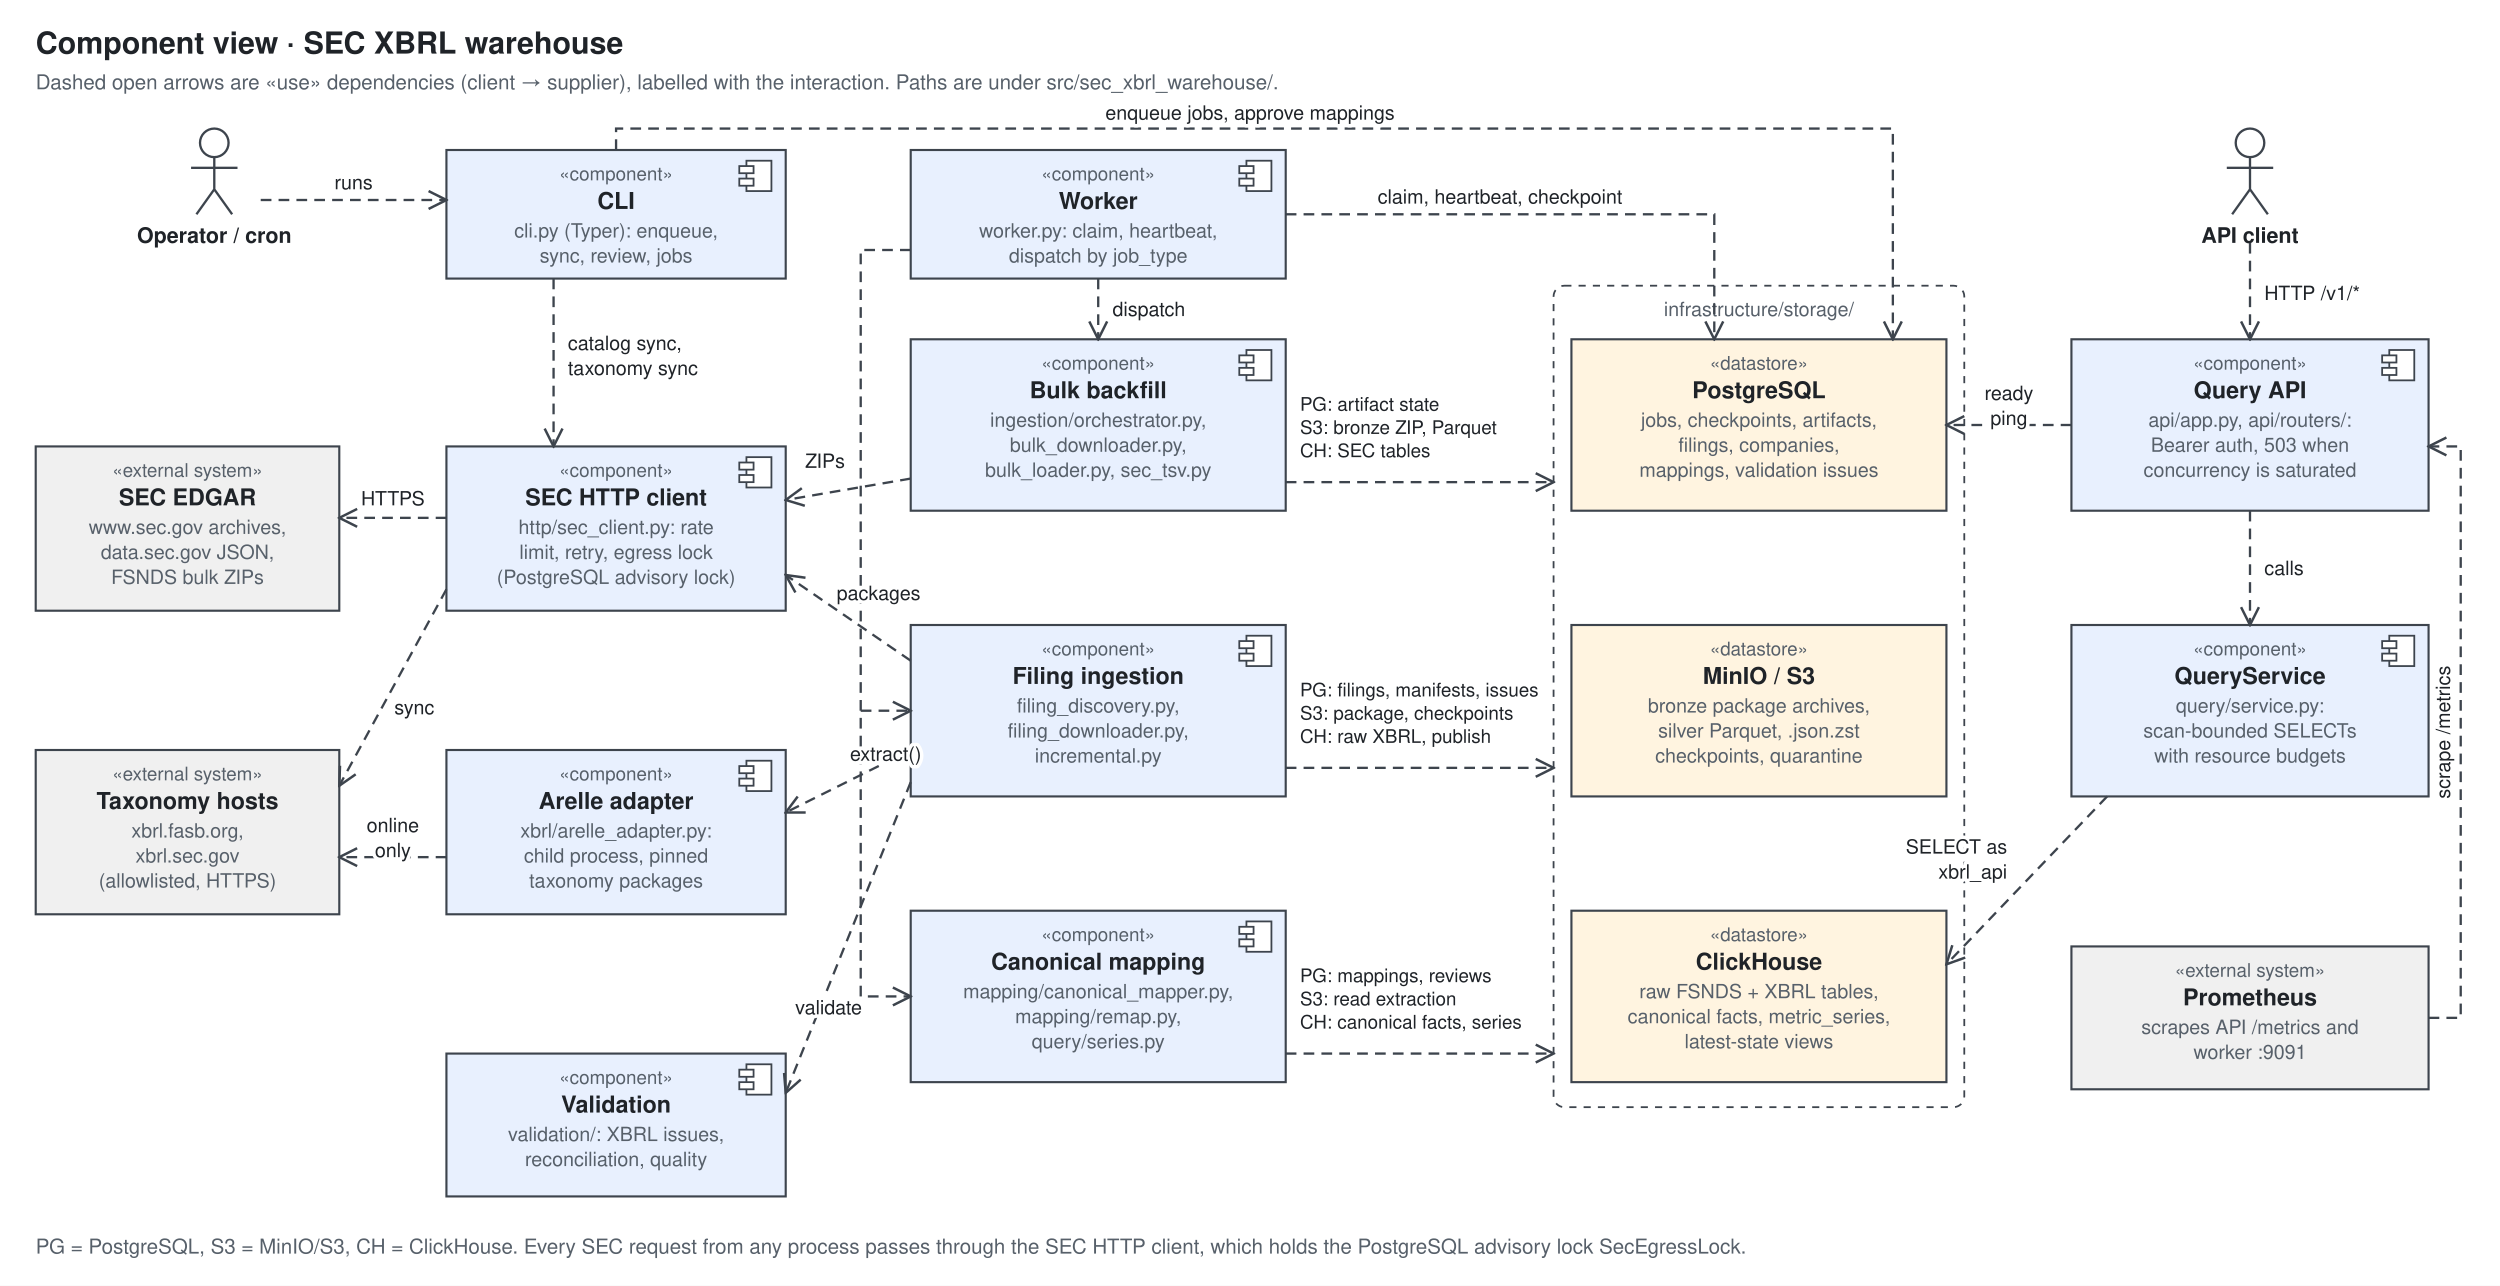
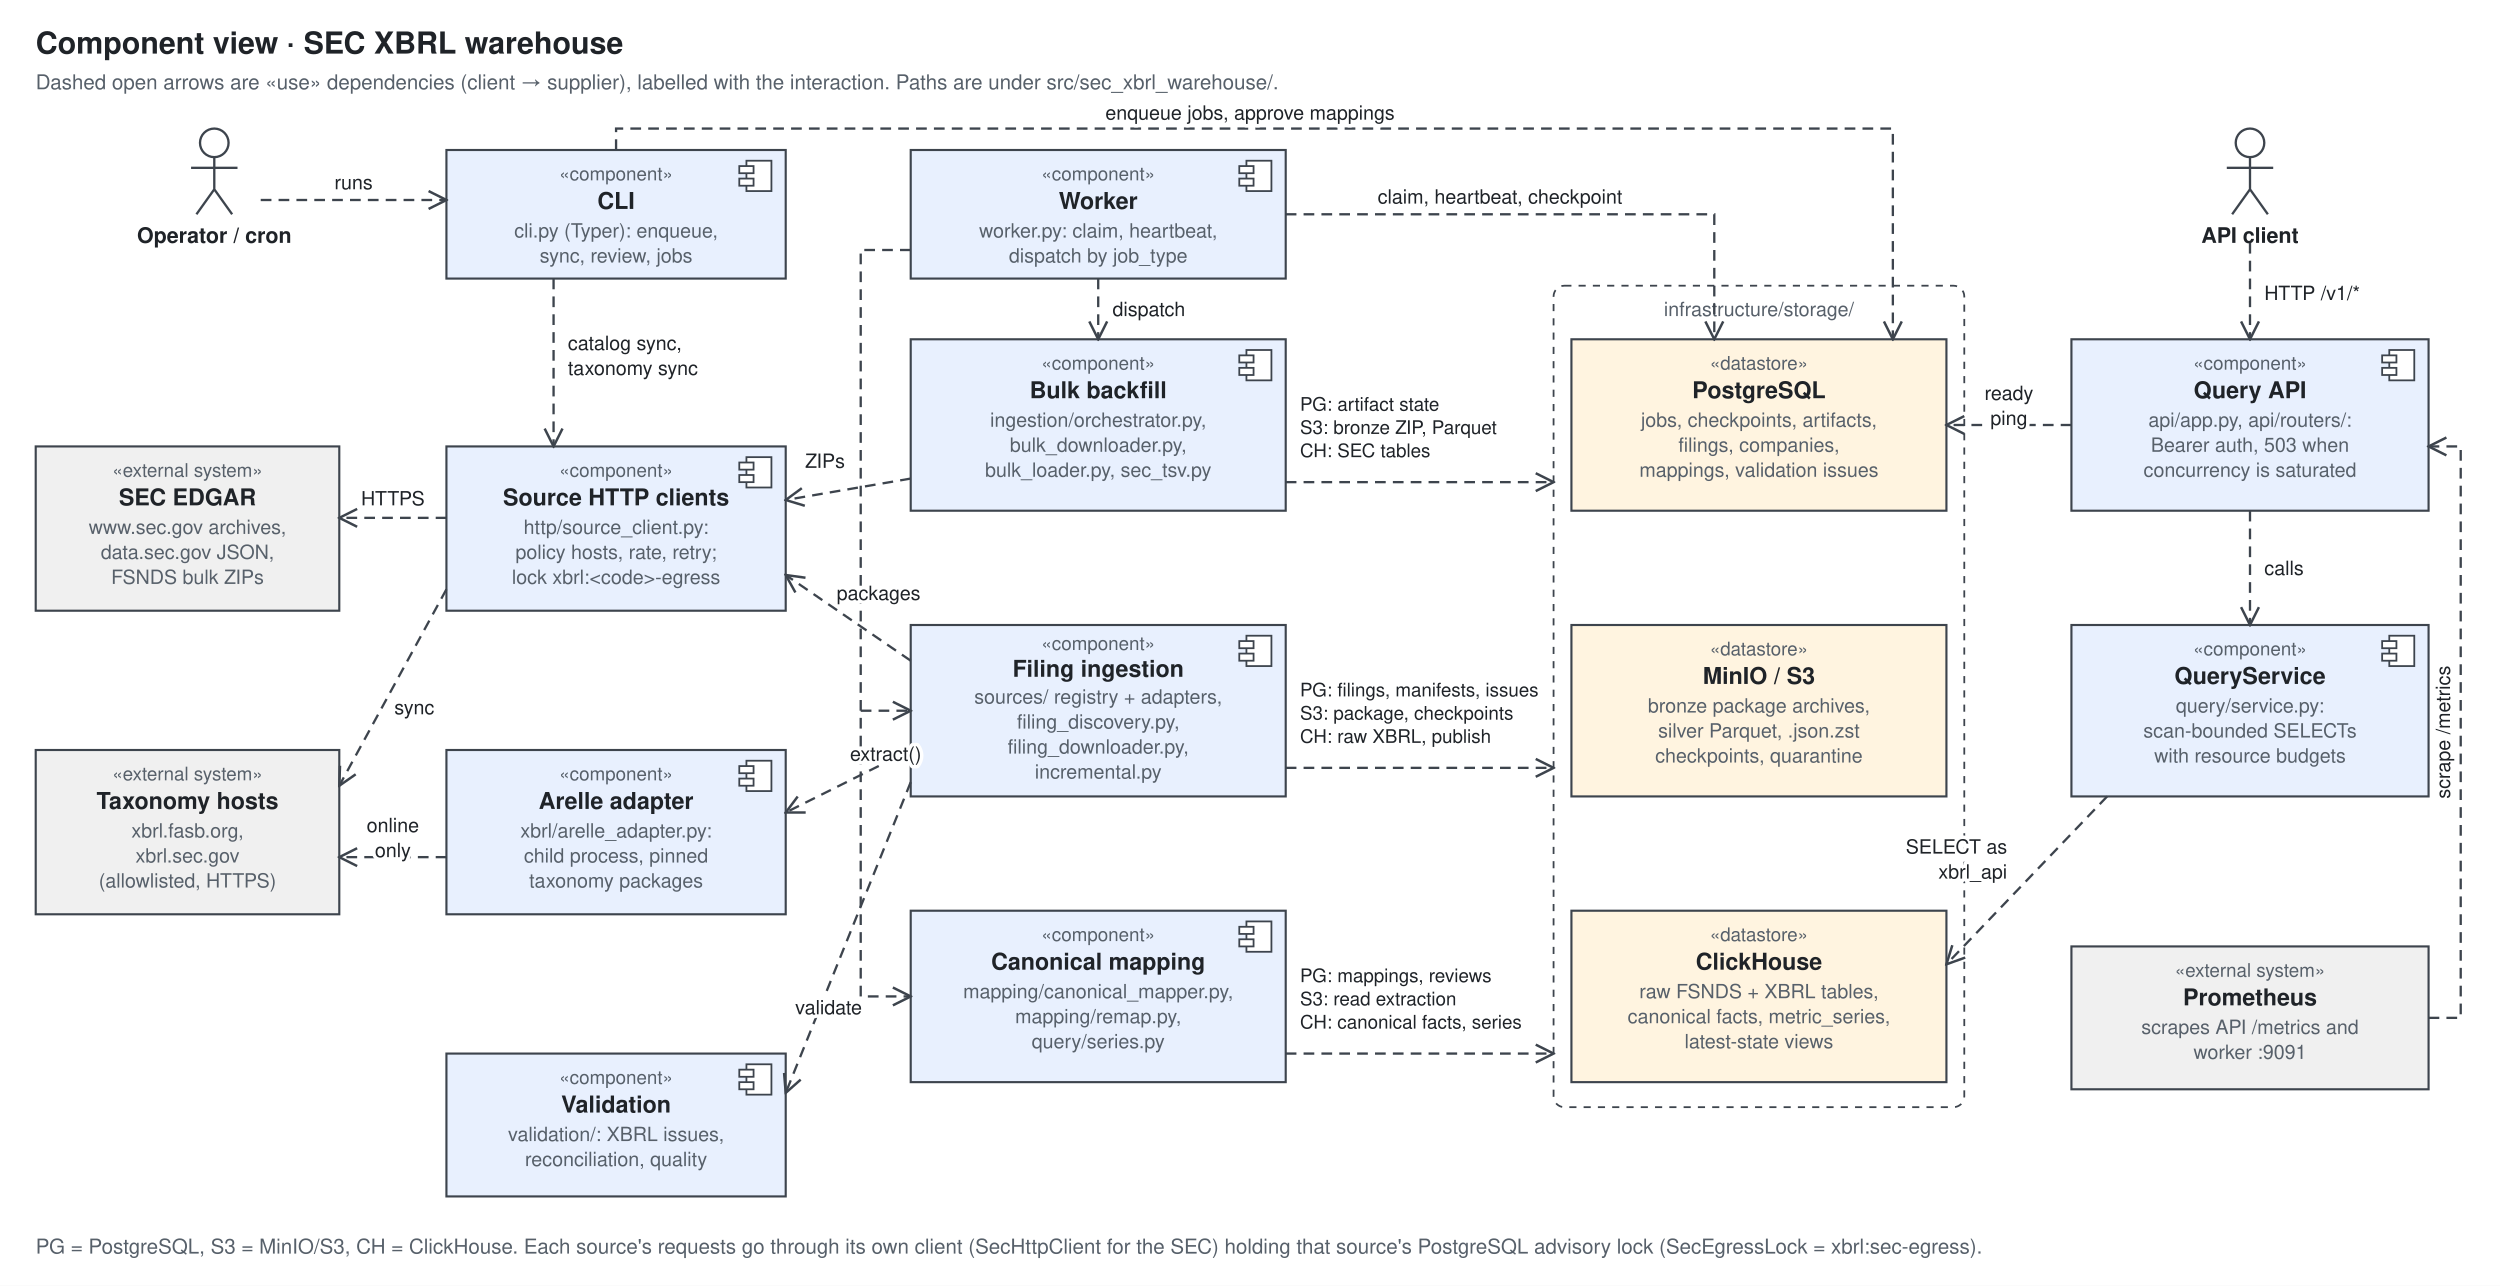
<svg xmlns="http://www.w3.org/2000/svg" viewBox="0 0 1400 720" width="1400" height="720" role="img" aria-labelledby="t d">
  <defs>
    <marker id="open" viewBox="0 0 12 12" refX="11" refY="6" markerWidth="12" markerHeight="12" markerUnits="userSpaceOnUse" orient="auto-start-reverse">
      <path d="M1,1 L11,6 L1,11" fill="none" stroke="#3d444d" stroke-width="1.4" />
    </marker>
    <marker id="filled" viewBox="0 0 12 12" refX="11" refY="6" markerWidth="11" markerHeight="11" markerUnits="userSpaceOnUse" orient="auto-start-reverse">
      <path d="M1,1 L11,6 L1,11 Z" fill="#3d444d" />
    </marker>
    <marker id="diamond" viewBox="0 0 16 10" refX="1" refY="5" markerWidth="16" markerHeight="10" markerUnits="userSpaceOnUse" orient="auto-start-reverse">
      <path d="M1,5 L8,1 L15,5 L8,9 Z" fill="#3d444d" />
    </marker>
  </defs>
  <style>
text { font-family: -apple-system, 'Segoe UI', Helvetica, Arial, sans-serif; fill: #1f2328; }
.m { fill: #57606a; }
.halo { paint-order: stroke; stroke: #ffffff; stroke-width: 4px; stroke-linejoin: round; }
</style>
  <rect width="1400" height="720" fill="#ffffff" />
  <text x="20" y="30" font-size="17" text-anchor="start" font-weight="600">Component view · SEC XBRL warehouse</text>
  <text x="20" y="50" font-size="11.5" text-anchor="start" class="m">Dashed open arrows are «use» dependencies (client → supplier), labelled with the interaction. Paths are under src/sec_xbrl_warehouse/.</text>
  <circle cx="120" cy="80" r="8" fill="#ffffff" stroke="#3d444d" stroke-width="1.3" />
  <path d="M120,88 L120,106 M107,94 L133,94 M120,106 L110,120 M120,106 L130,120" fill="none" stroke="#3d444d" stroke-width="1.3" />
  <text x="120" y="136" font-size="12" text-anchor="middle" font-weight="600">Operator / cron</text>
  <rect x="250" y="84" width="190" height="72" rx="0" fill="#e8f0fe" stroke="#3d444d" stroke-width="1.2" />
  <text x="345.0" y="101" font-size="10.5" text-anchor="middle" class="m">«component»</text>
  <text x="345.0" y="117" font-size="13" text-anchor="middle" font-weight="600">CLI</text>
  <text x="345.0" y="133" font-size="11" text-anchor="middle" class="m">cli.py (Typer): enqueue,</text>
  <text x="345.0" y="147" font-size="11" text-anchor="middle" class="m">sync, review, jobs</text>
  <rect x="418" y="90" width="14" height="17" rx="0" fill="#ffffff" stroke="#3d444d" stroke-width="1" />
  <rect x="414" y="93" width="8" height="4" rx="0" fill="#ffffff" stroke="#3d444d" stroke-width="1" />
  <rect x="414" y="100" width="8" height="4" rx="0" fill="#ffffff" stroke="#3d444d" stroke-width="1" />
  <rect x="510" y="84" width="210" height="72" rx="0" fill="#e8f0fe" stroke="#3d444d" stroke-width="1.2" />
  <text x="615.0" y="101" font-size="10.5" text-anchor="middle" class="m">«component»</text>
  <text x="615.0" y="117" font-size="13" text-anchor="middle" font-weight="600">Worker</text>
  <text x="615.0" y="133" font-size="11" text-anchor="middle" class="m">worker.py: claim, heartbeat,</text>
  <text x="615.0" y="147" font-size="11" text-anchor="middle" class="m">dispatch by job_type</text>
  <rect x="698" y="90" width="14" height="17" rx="0" fill="#ffffff" stroke="#3d444d" stroke-width="1" />
  <rect x="694" y="93" width="8" height="4" rx="0" fill="#ffffff" stroke="#3d444d" stroke-width="1" />
  <rect x="694" y="100" width="8" height="4" rx="0" fill="#ffffff" stroke="#3d444d" stroke-width="1" />
  <path d="M146,112 L250,112" fill="none" stroke="#3d444d" stroke-width="1.3" stroke-dasharray="6 4" marker-end="url(#open)" />
  <text x="198" y="106" font-size="11" text-anchor="middle" class="halo">runs</text>
  <rect x="20" y="250" width="170" height="92" rx="0" fill="#f0f0f0" stroke="#3d444d" stroke-width="1.2" />
  <text x="105.0" y="267" font-size="10.5" text-anchor="middle" class="m">«external system»</text>
  <text x="105.0" y="283" font-size="13" text-anchor="middle" font-weight="600">SEC EDGAR</text>
  <text x="105.0" y="299" font-size="11" text-anchor="middle" class="m">www.sec.gov archives,</text>
  <text x="105.0" y="313" font-size="11" text-anchor="middle" class="m">data.sec.gov JSON,</text>
  <text x="105.0" y="327" font-size="11" text-anchor="middle" class="m">FSNDS bulk ZIPs</text>
  <rect x="20" y="420" width="170" height="92" rx="0" fill="#f0f0f0" stroke="#3d444d" stroke-width="1.2" />
  <text x="105.0" y="437" font-size="10.5" text-anchor="middle" class="m">«external system»</text>
  <text x="105.0" y="453" font-size="13" text-anchor="middle" font-weight="600">Taxonomy hosts</text>
  <text x="105.0" y="469" font-size="11" text-anchor="middle" class="m">xbrl.fasb.org,</text>
  <text x="105.0" y="483" font-size="11" text-anchor="middle" class="m">xbrl.sec.gov</text>
  <text x="105.0" y="497" font-size="11" text-anchor="middle" class="m">(allowlisted, HTTPS)</text>
  <rect x="250" y="250" width="190" height="92" rx="0" fill="#e8f0fe" stroke="#3d444d" stroke-width="1.2" />
  <text x="345.0" y="267" font-size="10.5" text-anchor="middle" class="m">«component»</text>
-   <text x="345.0" y="283" font-size="13" text-anchor="middle" font-weight="600">SEC HTTP client</text>
-   <text x="345.0" y="299" font-size="11" text-anchor="middle" class="m">http/sec_client.py: rate</text>
-   <text x="345.0" y="313" font-size="11" text-anchor="middle" class="m">limit, retry, egress lock</text>
-   <text x="345.0" y="327" font-size="11" text-anchor="middle" class="m">(PostgreSQL advisory lock)</text>
+   <text x="345.0" y="283" font-size="13" text-anchor="middle" font-weight="600">Source HTTP clients</text>
+   <text x="345.0" y="299" font-size="11" text-anchor="middle" class="m">http/source_client.py:</text>
+   <text x="345.0" y="313" font-size="11" text-anchor="middle" class="m">policy hosts, rate, retry;</text>
+   <text x="345.0" y="327" font-size="11" text-anchor="middle" class="m">lock xbrl:&lt;code&gt;-egress</text>
  <rect x="418" y="256" width="14" height="17" rx="0" fill="#ffffff" stroke="#3d444d" stroke-width="1" />
  <rect x="414" y="259" width="8" height="4" rx="0" fill="#ffffff" stroke="#3d444d" stroke-width="1" />
  <rect x="414" y="266" width="8" height="4" rx="0" fill="#ffffff" stroke="#3d444d" stroke-width="1" />
  <rect x="250" y="420" width="190" height="92" rx="0" fill="#e8f0fe" stroke="#3d444d" stroke-width="1.2" />
  <text x="345.0" y="437" font-size="10.5" text-anchor="middle" class="m">«component»</text>
  <text x="345.0" y="453" font-size="13" text-anchor="middle" font-weight="600">Arelle adapter</text>
  <text x="345.0" y="469" font-size="11" text-anchor="middle" class="m">xbrl/arelle_adapter.py:</text>
  <text x="345.0" y="483" font-size="11" text-anchor="middle" class="m">child process, pinned</text>
  <text x="345.0" y="497" font-size="11" text-anchor="middle" class="m">taxonomy packages</text>
  <rect x="418" y="426" width="14" height="17" rx="0" fill="#ffffff" stroke="#3d444d" stroke-width="1" />
  <rect x="414" y="429" width="8" height="4" rx="0" fill="#ffffff" stroke="#3d444d" stroke-width="1" />
  <rect x="414" y="436" width="8" height="4" rx="0" fill="#ffffff" stroke="#3d444d" stroke-width="1" />
  <rect x="250" y="590" width="190" height="80" rx="0" fill="#e8f0fe" stroke="#3d444d" stroke-width="1.2" />
  <text x="345.0" y="607" font-size="10.5" text-anchor="middle" class="m">«component»</text>
  <text x="345.0" y="623" font-size="13" text-anchor="middle" font-weight="600">Validation</text>
  <text x="345.0" y="639" font-size="11" text-anchor="middle" class="m">validation/: XBRL issues,</text>
  <text x="345.0" y="653" font-size="11" text-anchor="middle" class="m">reconciliation, quality</text>
  <rect x="418" y="596" width="14" height="17" rx="0" fill="#ffffff" stroke="#3d444d" stroke-width="1" />
  <rect x="414" y="599" width="8" height="4" rx="0" fill="#ffffff" stroke="#3d444d" stroke-width="1" />
  <rect x="414" y="606" width="8" height="4" rx="0" fill="#ffffff" stroke="#3d444d" stroke-width="1" />
  <rect x="510" y="190" width="210" height="96" rx="0" fill="#e8f0fe" stroke="#3d444d" stroke-width="1.2" />
  <text x="615.0" y="207" font-size="10.5" text-anchor="middle" class="m">«component»</text>
  <text x="615.0" y="223" font-size="13" text-anchor="middle" font-weight="600">Bulk backfill</text>
  <text x="615.0" y="239" font-size="11" text-anchor="middle" class="m">ingestion/orchestrator.py,</text>
  <text x="615.0" y="253" font-size="11" text-anchor="middle" class="m">bulk_downloader.py,</text>
  <text x="615.0" y="267" font-size="11" text-anchor="middle" class="m">bulk_loader.py, sec_tsv.py</text>
  <rect x="698" y="196" width="14" height="17" rx="0" fill="#ffffff" stroke="#3d444d" stroke-width="1" />
  <rect x="694" y="199" width="8" height="4" rx="0" fill="#ffffff" stroke="#3d444d" stroke-width="1" />
  <rect x="694" y="206" width="8" height="4" rx="0" fill="#ffffff" stroke="#3d444d" stroke-width="1" />
  <rect x="510" y="350" width="210" height="96" rx="0" fill="#e8f0fe" stroke="#3d444d" stroke-width="1.2" />
-   <text x="615.0" y="367" font-size="10.5" text-anchor="middle" class="m">«component»</text>
-   <text x="615.0" y="383" font-size="13" text-anchor="middle" font-weight="600">Filing ingestion</text>
-   <text x="615.0" y="399" font-size="11" text-anchor="middle" class="m">filing_discovery.py,</text>
-   <text x="615.0" y="413" font-size="11" text-anchor="middle" class="m">filing_downloader.py,</text>
-   <text x="615.0" y="427" font-size="11" text-anchor="middle" class="m">incremental.py</text>
+   <text x="615.0" y="364" font-size="10.5" text-anchor="middle" class="m">«component»</text>
+   <text x="615.0" y="379" font-size="13" text-anchor="middle" font-weight="600">Filing ingestion</text>
+   <text x="615.0" y="394" font-size="11" text-anchor="middle" class="m">sources/ registry + adapters,</text>
+   <text x="615.0" y="408" font-size="11" text-anchor="middle" class="m">filing_discovery.py,</text>
+   <text x="615.0" y="422" font-size="11" text-anchor="middle" class="m">filing_downloader.py,</text>
+   <text x="615.0" y="436" font-size="11" text-anchor="middle" class="m">incremental.py</text>
  <rect x="698" y="356" width="14" height="17" rx="0" fill="#ffffff" stroke="#3d444d" stroke-width="1" />
  <rect x="694" y="359" width="8" height="4" rx="0" fill="#ffffff" stroke="#3d444d" stroke-width="1" />
  <rect x="694" y="366" width="8" height="4" rx="0" fill="#ffffff" stroke="#3d444d" stroke-width="1" />
  <rect x="510" y="510" width="210" height="96" rx="0" fill="#e8f0fe" stroke="#3d444d" stroke-width="1.2" />
  <text x="615.0" y="527" font-size="10.5" text-anchor="middle" class="m">«component»</text>
  <text x="615.0" y="543" font-size="13" text-anchor="middle" font-weight="600">Canonical mapping</text>
  <text x="615.0" y="559" font-size="11" text-anchor="middle" class="m">mapping/canonical_mapper.py,</text>
  <text x="615.0" y="573" font-size="11" text-anchor="middle" class="m">mapping/remap.py,</text>
  <text x="615.0" y="587" font-size="11" text-anchor="middle" class="m">query/series.py</text>
  <rect x="698" y="516" width="14" height="17" rx="0" fill="#ffffff" stroke="#3d444d" stroke-width="1" />
  <rect x="694" y="519" width="8" height="4" rx="0" fill="#ffffff" stroke="#3d444d" stroke-width="1" />
  <rect x="694" y="526" width="8" height="4" rx="0" fill="#ffffff" stroke="#3d444d" stroke-width="1" />
  <rect x="870" y="160" width="230" height="460" rx="6" fill="none" stroke="#3d444d" stroke-width="1" stroke-dasharray="4 4" />
  <text x="985" y="177" font-size="11" text-anchor="middle" class="m">infrastructure/storage/</text>
  <rect x="880" y="190" width="210" height="96" rx="0" fill="#fff4e0" stroke="#3d444d" stroke-width="1.2" />
  <text x="985.0" y="207" font-size="10.5" text-anchor="middle" class="m">«datastore»</text>
  <text x="985.0" y="223" font-size="13" text-anchor="middle" font-weight="600">PostgreSQL</text>
  <text x="985.0" y="239" font-size="11" text-anchor="middle" class="m">jobs, checkpoints, artifacts,</text>
  <text x="985.0" y="253" font-size="11" text-anchor="middle" class="m">filings, companies,</text>
  <text x="985.0" y="267" font-size="11" text-anchor="middle" class="m">mappings, validation issues</text>
  <rect x="880" y="350" width="210" height="96" rx="0" fill="#fff4e0" stroke="#3d444d" stroke-width="1.2" />
  <text x="985.0" y="367" font-size="10.5" text-anchor="middle" class="m">«datastore»</text>
  <text x="985.0" y="383" font-size="13" text-anchor="middle" font-weight="600">MinIO / S3</text>
  <text x="985.0" y="399" font-size="11" text-anchor="middle" class="m">bronze package archives,</text>
  <text x="985.0" y="413" font-size="11" text-anchor="middle" class="m">silver Parquet, .json.zst</text>
  <text x="985.0" y="427" font-size="11" text-anchor="middle" class="m">checkpoints, quarantine</text>
  <rect x="880" y="510" width="210" height="96" rx="0" fill="#fff4e0" stroke="#3d444d" stroke-width="1.2" />
  <text x="985.0" y="527" font-size="10.5" text-anchor="middle" class="m">«datastore»</text>
  <text x="985.0" y="543" font-size="13" text-anchor="middle" font-weight="600">ClickHouse</text>
  <text x="985.0" y="559" font-size="11" text-anchor="middle" class="m">raw FSNDS + XBRL tables,</text>
  <text x="985.0" y="573" font-size="11" text-anchor="middle" class="m">canonical facts, metric_series,</text>
  <text x="985.0" y="587" font-size="11" text-anchor="middle" class="m">latest-state views</text>
  <circle cx="1260" cy="80" r="8" fill="#ffffff" stroke="#3d444d" stroke-width="1.3" />
  <path d="M1260,88 L1260,106 M1247,94 L1273,94 M1260,106 L1250,120 M1260,106 L1270,120" fill="none" stroke="#3d444d" stroke-width="1.3" />
  <text x="1260" y="136" font-size="12" text-anchor="middle" font-weight="600">API client</text>
  <rect x="1160" y="190" width="200" height="96" rx="0" fill="#e8f0fe" stroke="#3d444d" stroke-width="1.2" />
  <text x="1260.0" y="207" font-size="10.5" text-anchor="middle" class="m">«component»</text>
  <text x="1260.0" y="223" font-size="13" text-anchor="middle" font-weight="600">Query API</text>
  <text x="1260.0" y="239" font-size="11" text-anchor="middle" class="m">api/app.py, api/routers/:</text>
  <text x="1260.0" y="253" font-size="11" text-anchor="middle" class="m">Bearer auth, 503 when</text>
  <text x="1260.0" y="267" font-size="11" text-anchor="middle" class="m">concurrency is saturated</text>
  <rect x="1338" y="196" width="14" height="17" rx="0" fill="#ffffff" stroke="#3d444d" stroke-width="1" />
  <rect x="1334" y="199" width="8" height="4" rx="0" fill="#ffffff" stroke="#3d444d" stroke-width="1" />
  <rect x="1334" y="206" width="8" height="4" rx="0" fill="#ffffff" stroke="#3d444d" stroke-width="1" />
  <rect x="1160" y="350" width="200" height="96" rx="0" fill="#e8f0fe" stroke="#3d444d" stroke-width="1.2" />
  <text x="1260.0" y="367" font-size="10.5" text-anchor="middle" class="m">«component»</text>
  <text x="1260.0" y="383" font-size="13" text-anchor="middle" font-weight="600">QueryService</text>
  <text x="1260.0" y="399" font-size="11" text-anchor="middle" class="m">query/service.py:</text>
  <text x="1260.0" y="413" font-size="11" text-anchor="middle" class="m">scan-bounded SELECTs</text>
  <text x="1260.0" y="427" font-size="11" text-anchor="middle" class="m">with resource budgets</text>
  <rect x="1338" y="356" width="14" height="17" rx="0" fill="#ffffff" stroke="#3d444d" stroke-width="1" />
  <rect x="1334" y="359" width="8" height="4" rx="0" fill="#ffffff" stroke="#3d444d" stroke-width="1" />
  <rect x="1334" y="366" width="8" height="4" rx="0" fill="#ffffff" stroke="#3d444d" stroke-width="1" />
  <rect x="1160" y="530" width="200" height="80" rx="0" fill="#f0f0f0" stroke="#3d444d" stroke-width="1.2" />
  <text x="1260.0" y="547" font-size="10.5" text-anchor="middle" class="m">«external system»</text>
  <text x="1260.0" y="563" font-size="13" text-anchor="middle" font-weight="600">Prometheus</text>
  <text x="1260.0" y="579" font-size="11" text-anchor="middle" class="m">scrapes API /metrics and</text>
  <text x="1260.0" y="593" font-size="11" text-anchor="middle" class="m">worker :9091</text>
  <path d="M345,84 L345,72 L1060,72 L1060,190" fill="none" stroke="#3d444d" stroke-width="1.3" stroke-dasharray="6 4" marker-end="url(#open)" />
  <text x="700" y="67" font-size="11" text-anchor="middle" class="halo">enqueue jobs, approve mappings</text>
  <path d="M720,120 L960,120 L960,190" fill="none" stroke="#3d444d" stroke-width="1.3" stroke-dasharray="6 4" marker-end="url(#open)" />
  <text x="840" y="114" font-size="11" text-anchor="middle" class="halo">claim, heartbeat, checkpoint</text>
  <path d="M310,156 L310,250" fill="none" stroke="#3d444d" stroke-width="1.3" stroke-dasharray="6 4" marker-end="url(#open)" />
  <text x="318" y="196" font-size="11" text-anchor="start" class="halo">catalog sync,</text>
  <text x="318" y="210" font-size="11" text-anchor="start" class="halo">taxonomy sync</text>
  <path d="M615,156 L615,190" fill="none" stroke="#3d444d" stroke-width="1.3" stroke-dasharray="6 4" marker-end="url(#open)" />
  <text x="623" y="177" font-size="11" text-anchor="start" class="halo">dispatch</text>
  <path d="M510,140 L482,140 L482,558 L510,558" fill="none" stroke="#3d444d" stroke-width="1.3" stroke-dasharray="6 4" marker-end="url(#open)" />
  <path d="M482,398 L510,398" fill="none" stroke="#3d444d" stroke-width="1.3" stroke-dasharray="6 4" marker-end="url(#open)" />
  <path d="M510,268 L440,280" fill="none" stroke="#3d444d" stroke-width="1.3" stroke-dasharray="6 4" marker-end="url(#open)" />
  <text x="462" y="262" font-size="11" text-anchor="middle" class="halo">ZIPs</text>
  <path d="M510,370 L440,322" fill="none" stroke="#3d444d" stroke-width="1.3" stroke-dasharray="6 4" marker-end="url(#open)" />
  <text x="492" y="336" font-size="11" text-anchor="middle" class="halo">packages</text>
  <path d="M510,420 L440,455" fill="none" stroke="#3d444d" stroke-width="1.3" stroke-dasharray="6 4" marker-end="url(#open)" />
  <text x="496" y="426" font-size="11" text-anchor="middle" class="halo">extract()</text>
  <path d="M510,438 L440,612" fill="none" stroke="#3d444d" stroke-width="1.3" stroke-dasharray="6 4" marker-end="url(#open)" />
  <text x="464" y="568" font-size="11" text-anchor="middle" class="halo">validate</text>
  <path d="M250,290 L190,290" fill="none" stroke="#3d444d" stroke-width="1.3" stroke-dasharray="6 4" marker-end="url(#open)" />
  <text x="220" y="283" font-size="11" text-anchor="middle" class="halo">HTTPS</text>
  <path d="M250,330 L190,440" fill="none" stroke="#3d444d" stroke-width="1.3" stroke-dasharray="6 4" marker-end="url(#open)" />
  <text x="232" y="400" font-size="11" text-anchor="middle" class="halo">sync</text>
  <path d="M250,480 L190,480" fill="none" stroke="#3d444d" stroke-width="1.3" stroke-dasharray="6 4" marker-end="url(#open)" />
  <text x="220" y="466" font-size="11" text-anchor="middle" class="halo">online</text>
  <text x="220" y="480" font-size="11" text-anchor="middle" class="halo">only</text>
  <path d="M720,270 L870,270" fill="none" stroke="#3d444d" stroke-width="1.3" stroke-dasharray="6 4" marker-end="url(#open)" />
  <text x="728" y="230" font-size="10.5" text-anchor="start" class="halo">PG: artifact state</text>
  <text x="728" y="243" font-size="10.5" text-anchor="start" class="halo">S3: bronze ZIP, Parquet</text>
  <text x="728" y="256" font-size="10.5" text-anchor="start" class="halo">CH: SEC tables</text>
  <path d="M720,430 L870,430" fill="none" stroke="#3d444d" stroke-width="1.3" stroke-dasharray="6 4" marker-end="url(#open)" />
  <text x="728" y="390" font-size="10.5" text-anchor="start" class="halo">PG: filings, manifests, issues</text>
  <text x="728" y="403" font-size="10.5" text-anchor="start" class="halo">S3: package, checkpoints</text>
  <text x="728" y="416" font-size="10.5" text-anchor="start" class="halo">CH: raw XBRL, publish</text>
  <path d="M720,590 L870,590" fill="none" stroke="#3d444d" stroke-width="1.3" stroke-dasharray="6 4" marker-end="url(#open)" />
  <text x="728" y="550" font-size="10.5" text-anchor="start" class="halo">PG: mappings, reviews</text>
  <text x="728" y="563" font-size="10.5" text-anchor="start" class="halo">S3: read extraction</text>
  <text x="728" y="576" font-size="10.5" text-anchor="start" class="halo">CH: canonical facts, series</text>
  <path d="M1260,136 L1260,190" fill="none" stroke="#3d444d" stroke-width="1.3" stroke-dasharray="6 4" marker-end="url(#open)" />
  <text x="1268" y="168" font-size="11" text-anchor="start" class="halo">HTTP /v1/*</text>
  <path d="M1260,286 L1260,350" fill="none" stroke="#3d444d" stroke-width="1.3" stroke-dasharray="6 4" marker-end="url(#open)" />
  <text x="1268" y="322" font-size="11" text-anchor="start" class="halo">calls</text>
  <path d="M1180,446 L1090,540" fill="none" stroke="#3d444d" stroke-width="1.3" stroke-dasharray="6 4" marker-end="url(#open)" />
  <text x="1124" y="478" font-size="11" text-anchor="end" class="halo">SELECT as</text>
  <text x="1124" y="492" font-size="11" text-anchor="end" class="halo">xbrl_api</text>
  <path d="M1160,238 L1090,238" fill="none" stroke="#3d444d" stroke-width="1.3" stroke-dasharray="6 4" marker-end="url(#open)" />
  <text x="1125" y="224" font-size="11" text-anchor="middle" class="halo">ready</text>
  <text x="1125" y="238" font-size="11" text-anchor="middle" class="halo">ping</text>
  <path d="M1360,570 L1378,570 L1378,250 L1360,250" fill="none" stroke="#3d444d" stroke-width="1.3" stroke-dasharray="6 4" marker-end="url(#open)" />
  <text x="1372" y="410" font-size="11" text-anchor="middle" class="halo" transform="rotate(-90 1372 410)">scrape /metrics</text>
-   <text x="20" y="702" font-size="11.5" text-anchor="start" class="m">PG = PostgreSQL, S3 = MinIO/S3, CH = ClickHouse. Every SEC request from any process passes through the SEC HTTP client, which holds the PostgreSQL advisory lock SecEgressLock.</text>
+   <text x="20" y="702" font-size="11.5" text-anchor="start" class="m">PG = PostgreSQL, S3 = MinIO/S3, CH = ClickHouse. Each source's requests go through its own client (SecHttpClient for the SEC) holding that source's PostgreSQL advisory lock (SecEgressLock = xbrl:sec-egress).</text>
</svg>
